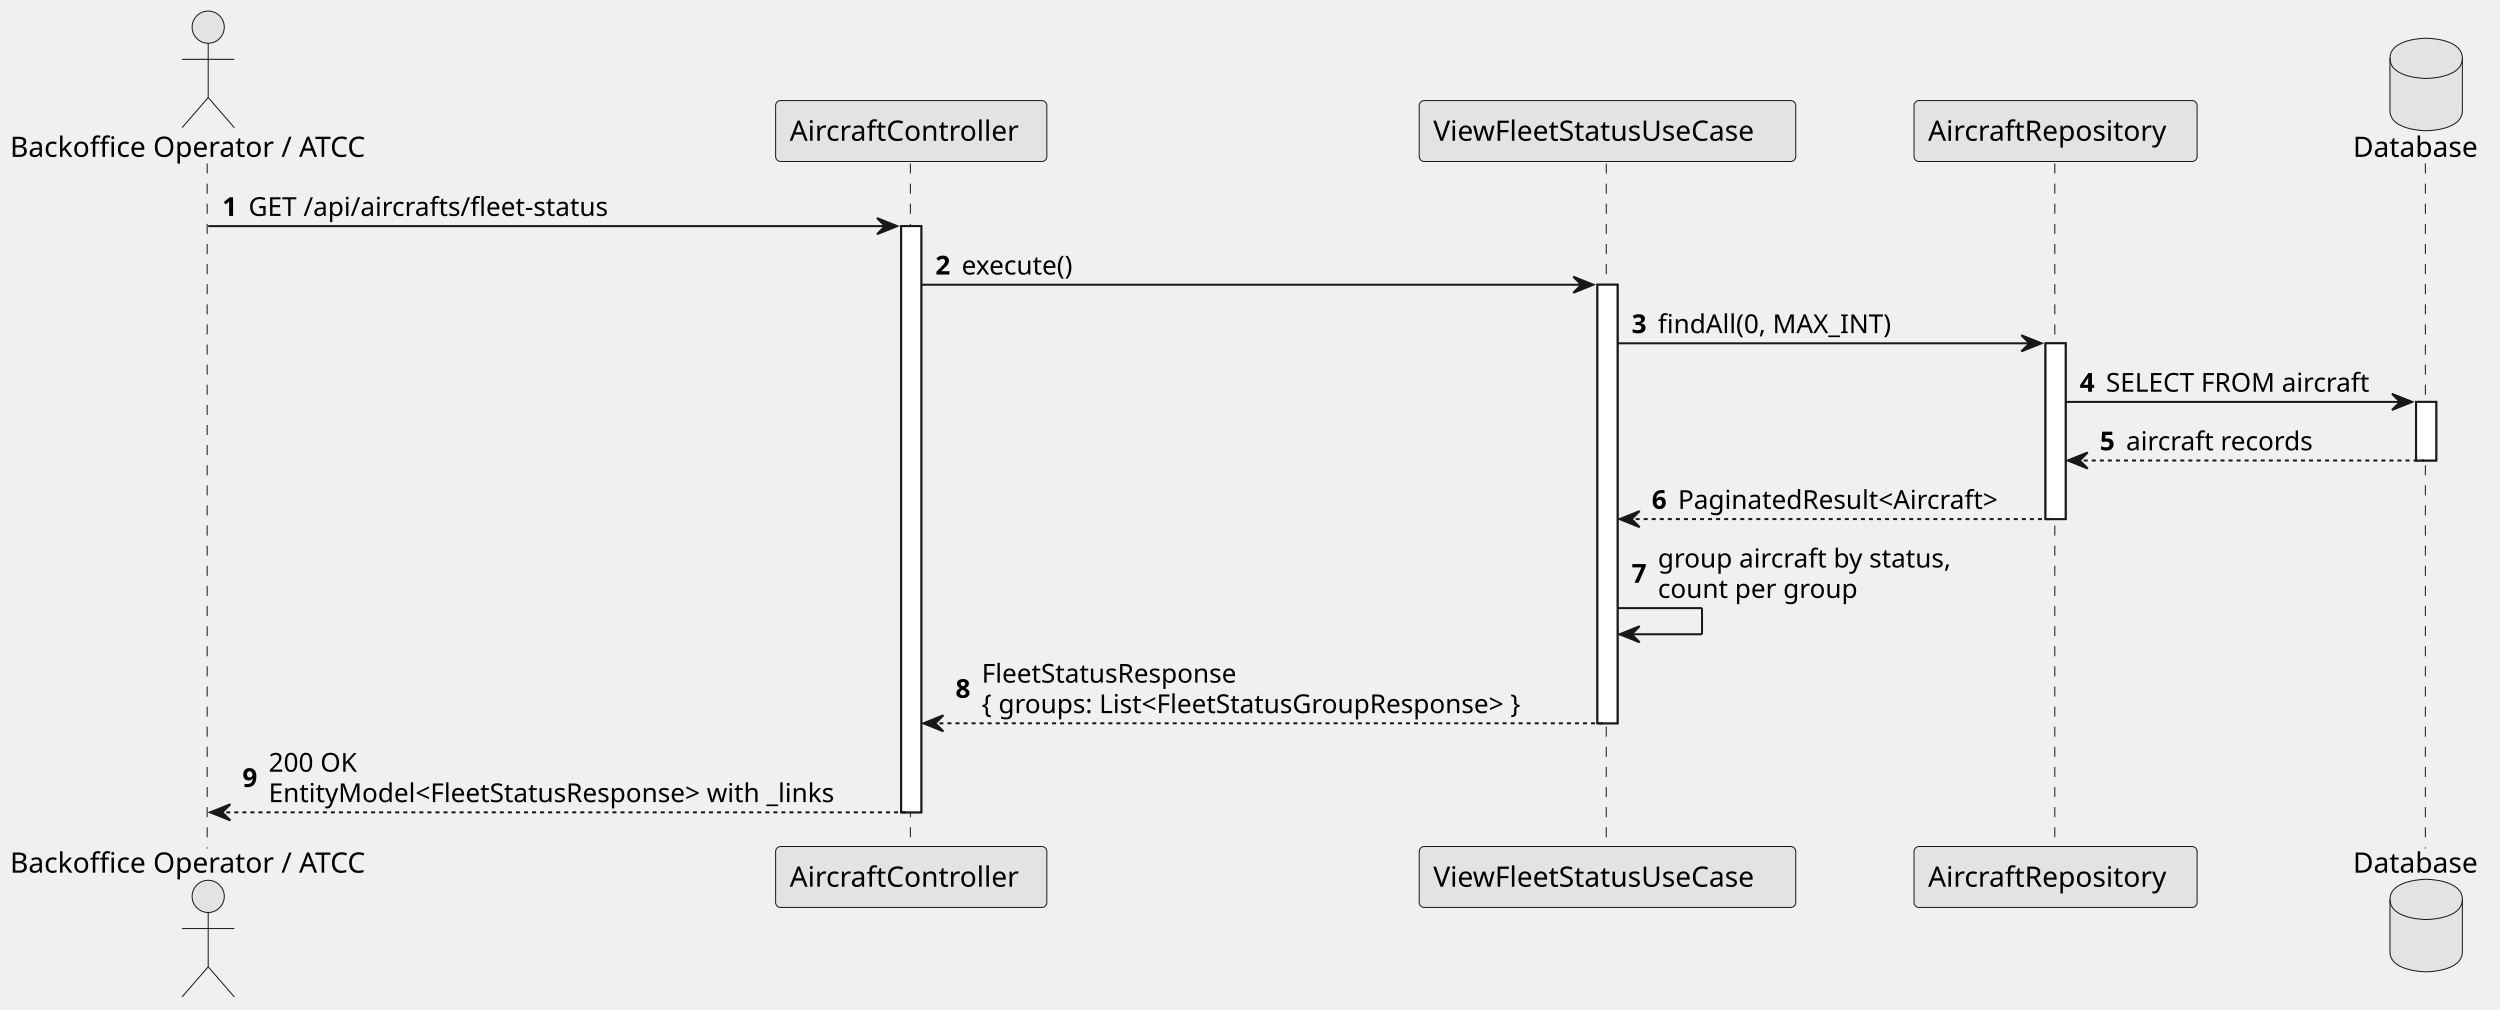
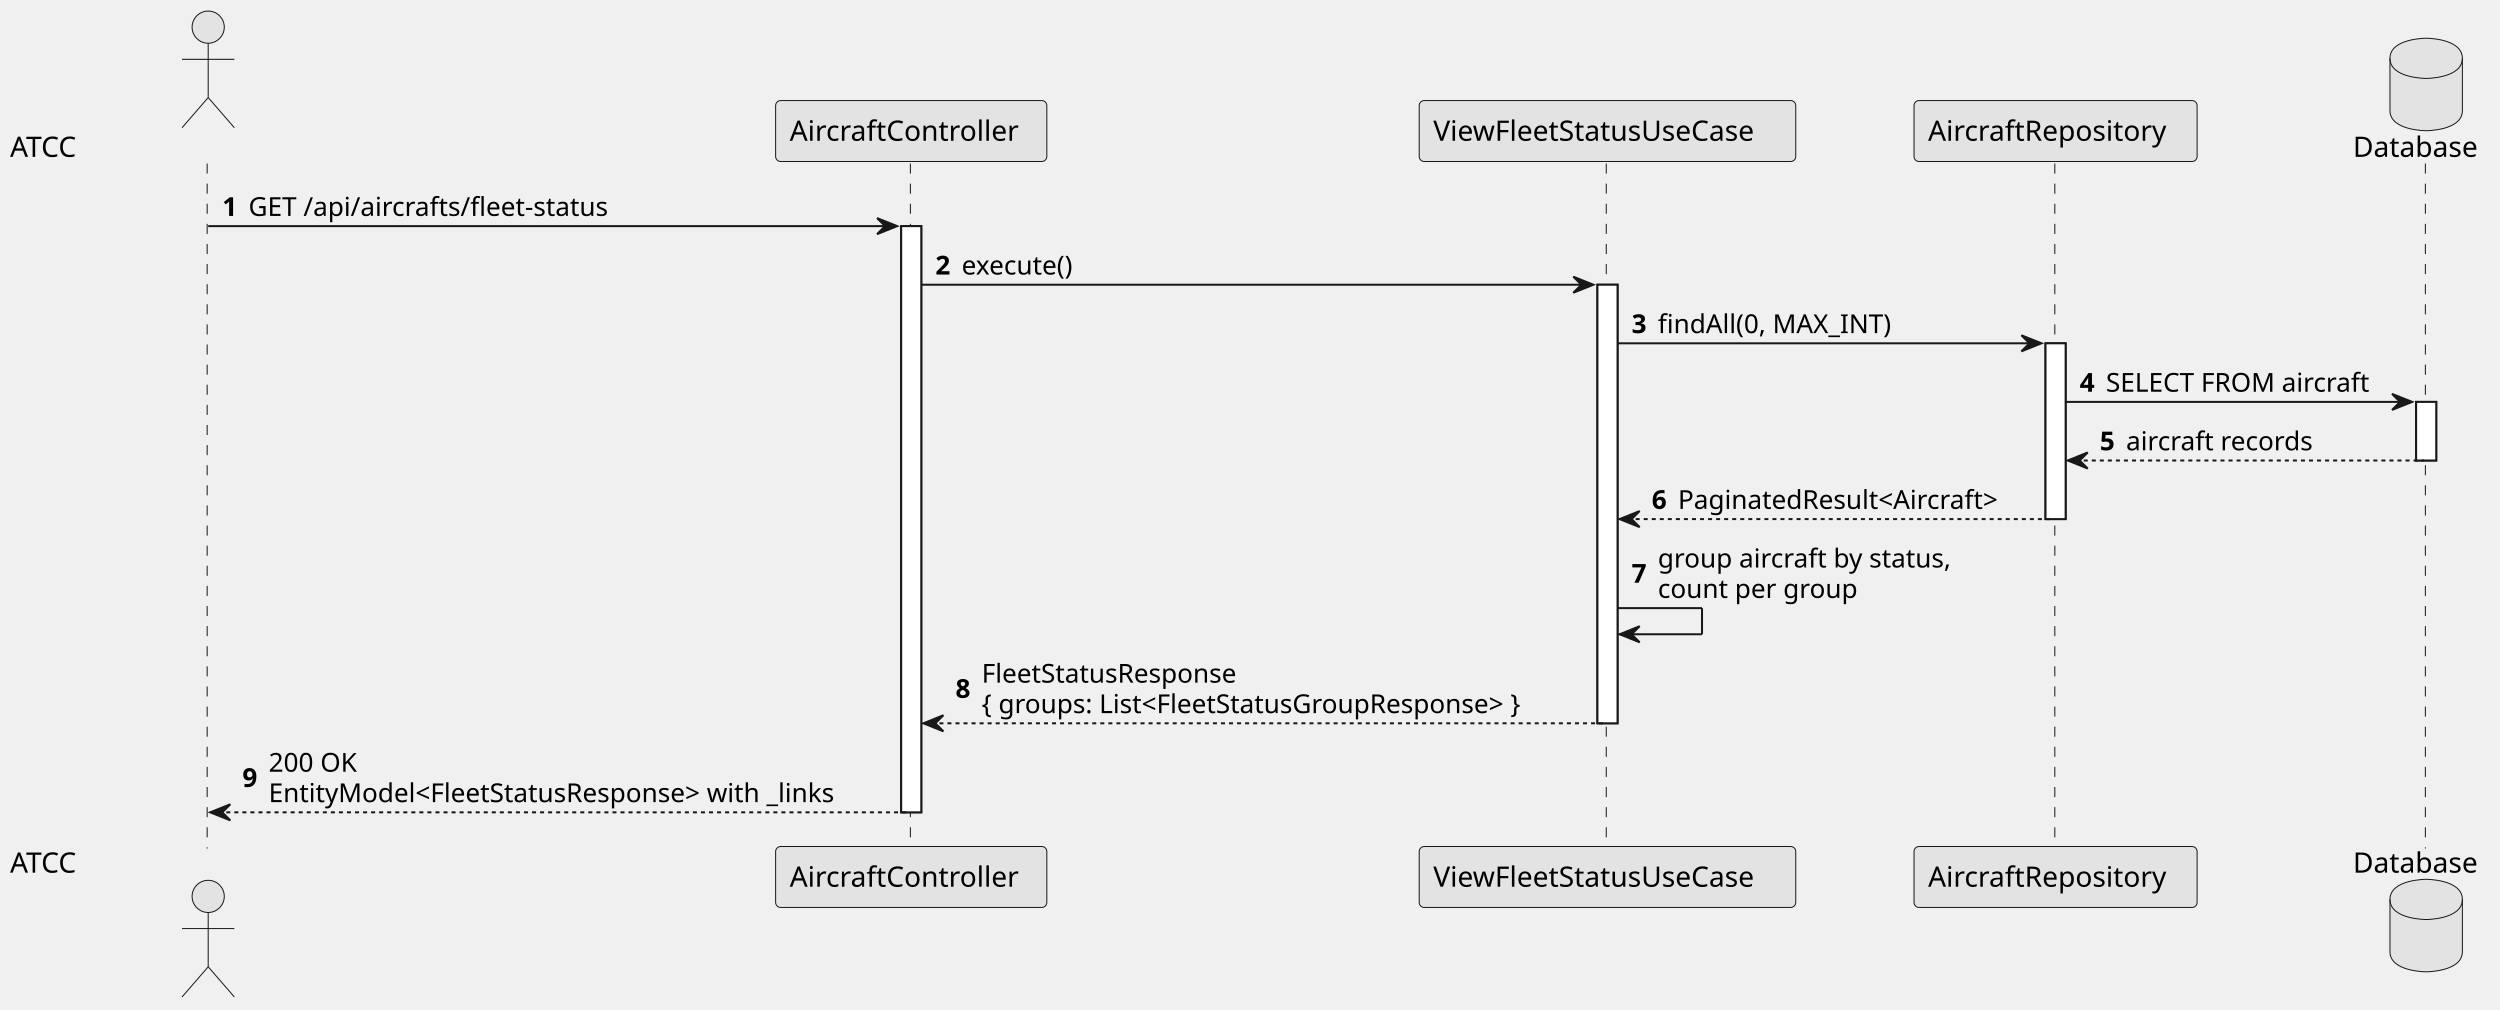
<svg xmlns="http://www.w3.org/2000/svg" contentStyleType="text/css" data-diagram-type="SEQUENCE" height="502px" preserveAspectRatio="none" style="width:1243px;height:502px;background:#FFFFFF;" version="1.1" viewBox="0 0 1243 502" width="1243px" zoomAndPan="magnify">
  <defs />
  <g>
    <g>
      <rect fill="#FFFFFF" height="291.461" style="stroke:#181818;stroke-width:1;" width="10" x="448.063" y="112.43" />
    </g>
    <g>
      <rect fill="#FFFFFF" height="218.062" style="stroke:#181818;stroke-width:1;" width="10" x="794.242" y="141.562" />
    </g>
    <g>
      <rect fill="#FFFFFF" height="87.398" style="stroke:#181818;stroke-width:1;" width="10" x="1017.028" y="170.695" />
    </g>
    <g>
      <rect fill="#FFFFFF" height="29.133" style="stroke:#181818;stroke-width:1;" width="10" x="1201.293" y="199.828" />
    </g>
    <g class="participant-lifeline" data-entity-uid="part1" data-qualified-name="Actor" id="part1-lifeline">
      <g>
        <rect fill="#000000" fill-opacity="0" height="340.594" width="8" x="99.512" y="81.297" />
        <line style="stroke:#181818;stroke-width:0.5;stroke-dasharray:5,5;" x1="103" x2="103" y1="81.297" y2="421.891" />
      </g>
    </g>
    <g class="participant-lifeline" data-entity-uid="part2" data-qualified-name="Ctrl" id="part2-lifeline">
      <g>
        <rect fill="#000000" fill-opacity="0" height="340.594" width="8" x="449.063" y="81.297" />
        <line style="stroke:#181818;stroke-width:0.5;stroke-dasharray:5,5;" x1="452.64" x2="452.64" y1="81.297" y2="421.891" />
      </g>
    </g>
    <g class="participant-lifeline" data-entity-uid="part3" data-qualified-name="UC" id="part3-lifeline">
      <g>
        <rect fill="#000000" fill-opacity="0" height="340.594" width="8" x="795.242" y="81.297" />
        <line style="stroke:#181818;stroke-width:0.5;stroke-dasharray:5,5;" x1="798.634" x2="798.634" y1="81.297" y2="421.891" />
      </g>
    </g>
    <g class="participant-lifeline" data-entity-uid="part4" data-qualified-name="Repo" id="part4-lifeline">
      <g>
        <rect fill="#000000" fill-opacity="0" height="340.594" width="8" x="1018.028" y="81.297" />
        <line style="stroke:#181818;stroke-width:0.5;stroke-dasharray:5,5;" x1="1021.656" x2="1021.656" y1="81.297" y2="421.891" />
      </g>
    </g>
    <g class="participant-lifeline" data-entity-uid="part5" data-qualified-name="DB" id="part5-lifeline">
      <g>
        <rect fill="#000000" fill-opacity="0" height="340.594" width="8" x="1202.293" y="81.297" />
        <line style="stroke:#181818;stroke-width:0.5;stroke-dasharray:5,5;" x1="1205.893" x2="1205.893" y1="81.297" y2="421.891" />
      </g>
    </g>
    <g class="participant participant-head" data-entity-uid="part1" data-qualified-name="Actor" id="part1-head">
-       <text fill="#000000" font-family="sans-serif" font-size="14" lengthAdjust="spacing" textLength="191.023" x="5" y="77.995">Backoffice Operator / ATCC</text>
+       <text fill="#000000" font-family="sans-serif" font-size="14" lengthAdjust="spacing" textLength="191.023" x="5" y="77.995">ATCC</text>
      <ellipse cx="103.512" cy="13.5" fill="#E3E3E3" rx="8" ry="8" style="stroke:#181818;stroke-width:0.5;" />
      <path d="M103.512,21.5 L103.512,48.5 M90.512,29.5 L116.512,29.5 M103.512,48.5 L90.512,63.5 M103.512,48.5 L116.512,63.5" fill="none" style="stroke:#181818;stroke-width:0.5;" />
    </g>
    <g class="participant participant-tail" data-entity-uid="part1" data-qualified-name="Actor" id="part1-tail">
-       <text fill="#000000" font-family="sans-serif" font-size="14" lengthAdjust="spacing" textLength="191.023" x="5" y="433.886">Backoffice Operator / ATCC</text>
+       <text fill="#000000" font-family="sans-serif" font-size="14" lengthAdjust="spacing" textLength="191.023" x="5" y="433.886">ATCC</text>
      <ellipse cx="103.512" cy="445.688" fill="#E3E3E3" rx="8" ry="8" style="stroke:#181818;stroke-width:0.5;" />
      <path d="M103.512,453.688 L103.512,480.688 M90.512,461.688 L116.512,461.688 M103.512,480.688 L90.512,495.688 M103.512,480.688 L116.512,495.688" fill="none" style="stroke:#181818;stroke-width:0.5;" />
    </g>
    <g class="participant participant-head" data-entity-uid="part2" data-qualified-name="Ctrl" id="part2-head">
      <rect fill="#E3E3E3" height="30.297" rx="2.5" ry="2.5" style="stroke:#181818;stroke-width:0.5;" width="134.846" x="385.64" y="50" />
      <text fill="#000000" font-family="sans-serif" font-size="14" lengthAdjust="spacing" textLength="120.846" x="392.64" y="69.995">AircraftController</text>
    </g>
    <g class="participant participant-tail" data-entity-uid="part2" data-qualified-name="Ctrl" id="part2-tail">
      <rect fill="#E3E3E3" height="30.297" rx="2.5" ry="2.5" style="stroke:#181818;stroke-width:0.5;" width="134.846" x="385.64" y="420.891" />
      <text fill="#000000" font-family="sans-serif" font-size="14" lengthAdjust="spacing" textLength="120.846" x="392.64" y="440.886">AircraftController</text>
    </g>
    <g class="participant participant-head" data-entity-uid="part3" data-qualified-name="UC" id="part3-head">
      <rect fill="#E3E3E3" height="30.297" rx="2.5" ry="2.5" style="stroke:#181818;stroke-width:0.5;" width="187.216" x="705.634" y="50" />
      <text fill="#000000" font-family="sans-serif" font-size="14" lengthAdjust="spacing" textLength="173.216" x="712.634" y="69.995">ViewFleetStatusUseCase</text>
    </g>
    <g class="participant participant-tail" data-entity-uid="part3" data-qualified-name="UC" id="part3-tail">
      <rect fill="#E3E3E3" height="30.297" rx="2.5" ry="2.5" style="stroke:#181818;stroke-width:0.5;" width="187.216" x="705.634" y="420.891" />
      <text fill="#000000" font-family="sans-serif" font-size="14" lengthAdjust="spacing" textLength="173.216" x="712.634" y="440.886">ViewFleetStatusUseCase</text>
    </g>
    <g class="participant participant-head" data-entity-uid="part4" data-qualified-name="Repo" id="part4-head">
      <rect fill="#E3E3E3" height="30.297" rx="2.5" ry="2.5" style="stroke:#181818;stroke-width:0.5;" width="140.745" x="951.656" y="50" />
      <text fill="#000000" font-family="sans-serif" font-size="14" lengthAdjust="spacing" textLength="126.745" x="958.656" y="69.995">AircraftRepository</text>
    </g>
    <g class="participant participant-tail" data-entity-uid="part4" data-qualified-name="Repo" id="part4-tail">
      <rect fill="#E3E3E3" height="30.297" rx="2.5" ry="2.5" style="stroke:#181818;stroke-width:0.5;" width="140.745" x="951.656" y="420.891" />
      <text fill="#000000" font-family="sans-serif" font-size="14" lengthAdjust="spacing" textLength="126.745" x="958.656" y="440.886">AircraftRepository</text>
    </g>
    <g class="participant participant-head" data-entity-uid="part5" data-qualified-name="DB" id="part5-head">
      <text fill="#000000" font-family="sans-serif" font-size="14" lengthAdjust="spacing" textLength="66.801" x="1169.893" y="77.995">Database</text>
      <path d="M1188.293,29 C1188.293,19 1206.293,19 1206.293,19 C1206.293,19 1224.293,19 1224.293,29 L1224.293,55 C1224.293,65 1206.293,65 1206.293,65 C1206.293,65 1188.293,65 1188.293,55 L1188.293,29" fill="#E3E3E3" style="stroke:#181818;stroke-width:0.5;" />
      <path d="M1188.293,29 C1188.293,39 1206.293,39 1206.293,39 C1206.293,39 1224.293,39 1224.293,29" fill="none" style="stroke:#181818;stroke-width:0.5;" />
    </g>
    <g class="participant participant-tail" data-entity-uid="part5" data-qualified-name="DB" id="part5-tail">
      <text fill="#000000" font-family="sans-serif" font-size="14" lengthAdjust="spacing" textLength="66.801" x="1169.893" y="433.886">Database</text>
      <path d="M1188.293,447.188 C1188.293,437.188 1206.293,437.188 1206.293,437.188 C1206.293,437.188 1224.293,437.188 1224.293,447.188 L1224.293,473.188 C1224.293,483.188 1206.293,483.188 1206.293,483.188 C1206.293,483.188 1188.293,483.188 1188.293,473.188 L1188.293,447.188" fill="#E3E3E3" style="stroke:#181818;stroke-width:0.5;" />
      <path d="M1188.293,447.188 C1188.293,457.188 1206.293,457.188 1206.293,457.188 C1206.293,457.188 1224.293,457.188 1224.293,447.188" fill="none" style="stroke:#181818;stroke-width:0.5;" />
    </g>
    <g>
      <rect fill="#FFFFFF" height="291.461" style="stroke:#181818;stroke-width:1;" width="10" x="448.063" y="112.43" />
    </g>
    <g>
      <rect fill="#FFFFFF" height="218.062" style="stroke:#181818;stroke-width:1;" width="10" x="794.242" y="141.562" />
    </g>
    <g>
      <rect fill="#FFFFFF" height="87.398" style="stroke:#181818;stroke-width:1;" width="10" x="1017.028" y="170.695" />
    </g>
    <g>
      <rect fill="#FFFFFF" height="29.133" style="stroke:#181818;stroke-width:1;" width="10" x="1201.293" y="199.828" />
    </g>
    <g class="message" data-entity-1="part1" data-entity-2="part2" id="msg1">
      <polygon fill="#181818" points="436.063,108.43,446.063,112.43,436.063,116.43,440.063,112.43" style="stroke:#181818;stroke-width:1;" />
      <line style="stroke:#181818;stroke-width:1;" x1="103.512" x2="442.063" y1="112.43" y2="112.43" />
      <text fill="#000000" font-family="sans-serif" font-size="13" font-weight="bold" lengthAdjust="spacing" textLength="9.045" x="110.512" y="107.364">1</text>
      <text fill="#000000" font-family="sans-serif" font-size="13" lengthAdjust="spacing" textLength="191.077" x="123.557" y="107.364">GET /api/aircrafts/fleet-status</text>
    </g>
    <g class="message" data-entity-1="part2" data-entity-2="part3" id="msg2">
      <polygon fill="#181818" points="782.242,137.562,792.242,141.562,782.242,145.562,786.242,141.562" style="stroke:#181818;stroke-width:1;" />
      <line style="stroke:#181818;stroke-width:1;" x1="458.063" x2="788.242" y1="141.562" y2="141.562" />
      <text fill="#000000" font-family="sans-serif" font-size="13" font-weight="bold" lengthAdjust="spacing" textLength="9.045" x="465.063" y="136.497">2</text>
      <text fill="#000000" font-family="sans-serif" font-size="13" lengthAdjust="spacing" textLength="62.315" x="478.108" y="136.497">execute()</text>
    </g>
    <g class="message" data-entity-1="part3" data-entity-2="part4" id="msg3">
      <polygon fill="#181818" points="1005.028,166.695,1015.028,170.695,1005.028,174.695,1009.028,170.695" style="stroke:#181818;stroke-width:1;" />
      <line style="stroke:#181818;stroke-width:1;" x1="804.242" x2="1011.028" y1="170.695" y2="170.695" />
      <text fill="#000000" font-family="sans-serif" font-size="13" font-weight="bold" lengthAdjust="spacing" textLength="9.045" x="811.242" y="165.629">3</text>
      <text fill="#000000" font-family="sans-serif" font-size="13" lengthAdjust="spacing" textLength="124.49" x="824.287" y="165.629">findAll(0, MAX_INT)</text>
    </g>
    <g class="message" data-entity-1="part4" data-entity-2="part5" id="msg4">
      <polygon fill="#181818" points="1189.293,195.828,1199.293,199.828,1189.293,203.828,1193.293,199.828" style="stroke:#181818;stroke-width:1;" />
      <line style="stroke:#181818;stroke-width:1;" x1="1027.028" x2="1195.293" y1="199.828" y2="199.828" />
      <text fill="#000000" font-family="sans-serif" font-size="13" font-weight="bold" lengthAdjust="spacing" textLength="9.045" x="1034.028" y="194.762">4</text>
      <text fill="#000000" font-family="sans-serif" font-size="13" lengthAdjust="spacing" textLength="142.219" x="1047.074" y="194.762">SELECT FROM aircraft</text>
    </g>
    <g class="message" data-entity-1="part5" data-entity-2="part4" id="msg5">
      <polygon fill="#181818" points="1038.028,224.961,1028.028,228.961,1038.028,232.961,1034.028,228.961" style="stroke:#181818;stroke-width:1;" />
      <line style="stroke:#181818;stroke-width:1;stroke-dasharray:2,2;" x1="1032.028" x2="1205.293" y1="228.961" y2="228.961" />
      <text fill="#000000" font-family="sans-serif" font-size="13" font-weight="bold" lengthAdjust="spacing" textLength="9.045" x="1044.028" y="223.895">5</text>
      <text fill="#000000" font-family="sans-serif" font-size="13" lengthAdjust="spacing" textLength="100.001" x="1057.074" y="223.895">aircraft records</text>
    </g>
    <g class="message" data-entity-1="part4" data-entity-2="part3" id="msg6">
      <polygon fill="#181818" points="815.242,254.094,805.242,258.094,815.242,262.094,811.242,258.094" style="stroke:#181818;stroke-width:1;" />
      <line style="stroke:#181818;stroke-width:1;stroke-dasharray:2,2;" x1="809.242" x2="1021.028" y1="258.094" y2="258.094" />
      <text fill="#000000" font-family="sans-serif" font-size="13" font-weight="bold" lengthAdjust="spacing" textLength="9.045" x="821.242" y="253.028">6</text>
      <text fill="#000000" font-family="sans-serif" font-size="13" lengthAdjust="spacing" textLength="175.741" x="834.287" y="253.028">PaginatedResult&lt;Aircraft&gt;</text>
    </g>
    <g class="message" data-entity-1="part3" data-entity-2="part3" id="msg7">
      <line style="stroke:#181818;stroke-width:1;" x1="804.242" x2="846.242" y1="302.359" y2="302.359" />
      <line style="stroke:#181818;stroke-width:1;" x1="846.242" x2="846.242" y1="302.359" y2="315.359" />
      <line style="stroke:#181818;stroke-width:1;" x1="805.242" x2="846.242" y1="315.359" y2="315.359" />
      <polygon fill="#181818" points="815.242,311.359,805.242,315.359,815.242,319.359,811.242,315.359" style="stroke:#181818;stroke-width:1;" />
      <text fill="#000000" font-family="sans-serif" font-size="13" font-weight="bold" lengthAdjust="spacing" textLength="9.045" x="811.242" y="289.727">7</text>
      <text fill="#000000" font-family="sans-serif" font-size="13" lengthAdjust="spacing" textLength="157.517" x="824.287" y="282.161">group aircraft by status,</text>
      <text fill="#000000" font-family="sans-serif" font-size="13" lengthAdjust="spacing" textLength="104.578" x="824.287" y="297.293">count per group</text>
    </g>
    <g class="message" data-entity-1="part3" data-entity-2="part2" id="msg8">
      <polygon fill="#181818" points="469.063,355.625,459.063,359.625,469.063,363.625,465.063,359.625" style="stroke:#181818;stroke-width:1;" />
      <line style="stroke:#181818;stroke-width:1;stroke-dasharray:2,2;" x1="463.063" x2="798.242" y1="359.625" y2="359.625" />
      <text fill="#000000" font-family="sans-serif" font-size="13" font-weight="bold" lengthAdjust="spacing" textLength="9.045" x="475.063" y="346.993">8</text>
      <text fill="#000000" font-family="sans-serif" font-size="13" lengthAdjust="spacing" textLength="136.627" x="488.108" y="339.426">FleetStatusResponse</text>
      <text fill="#000000" font-family="sans-serif" font-size="13" lengthAdjust="spacing" textLength="299.133" x="488.108" y="354.559">{ groups: List&lt;FleetStatusGroupResponse&gt; }</text>
    </g>
    <g class="message" data-entity-1="part2" data-entity-2="part1" id="msg9">
      <polygon fill="#181818" points="114.512,399.891,104.512,403.891,114.512,407.891,110.512,403.891" style="stroke:#181818;stroke-width:1;" />
      <line style="stroke:#181818;stroke-width:1;stroke-dasharray:2,2;" x1="108.512" x2="452.063" y1="403.891" y2="403.891" />
      <text fill="#000000" font-family="sans-serif" font-size="13" font-weight="bold" lengthAdjust="spacing" textLength="9.045" x="120.512" y="391.258">9</text>
      <text fill="#000000" font-family="sans-serif" font-size="13" lengthAdjust="spacing" textLength="47.703" x="133.557" y="383.692">200 OK</text>
      <text fill="#000000" font-family="sans-serif" font-size="13" lengthAdjust="spacing" textLength="307.506" x="133.557" y="398.825">EntityModel&lt;FleetStatusResponse&gt; with _links</text>
    </g>
  </g>
</svg>
